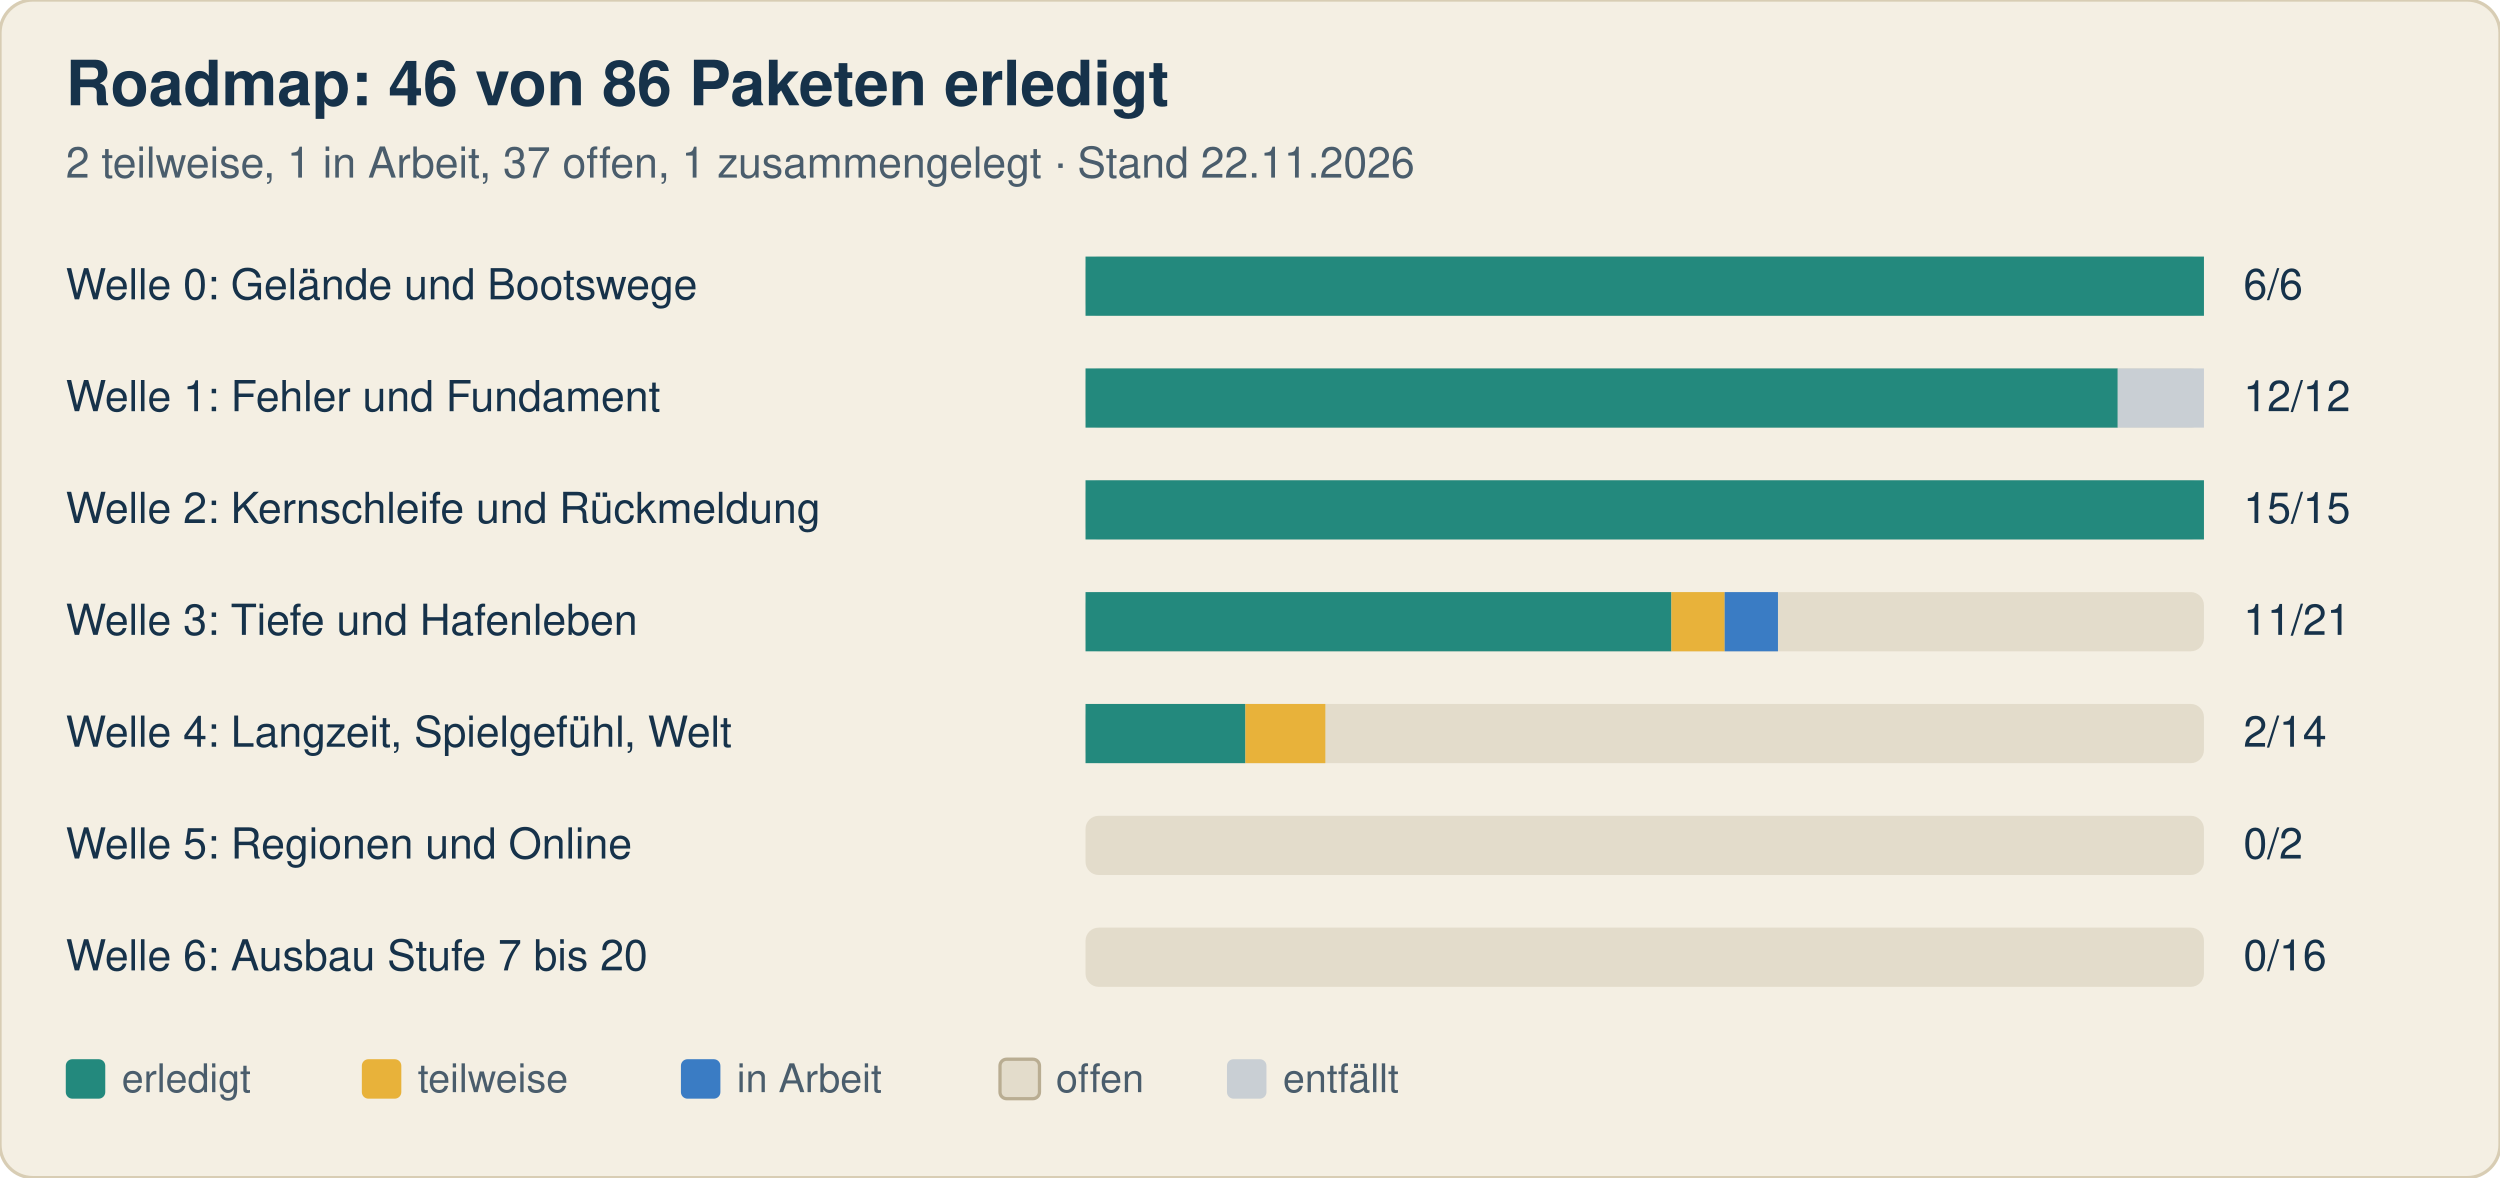
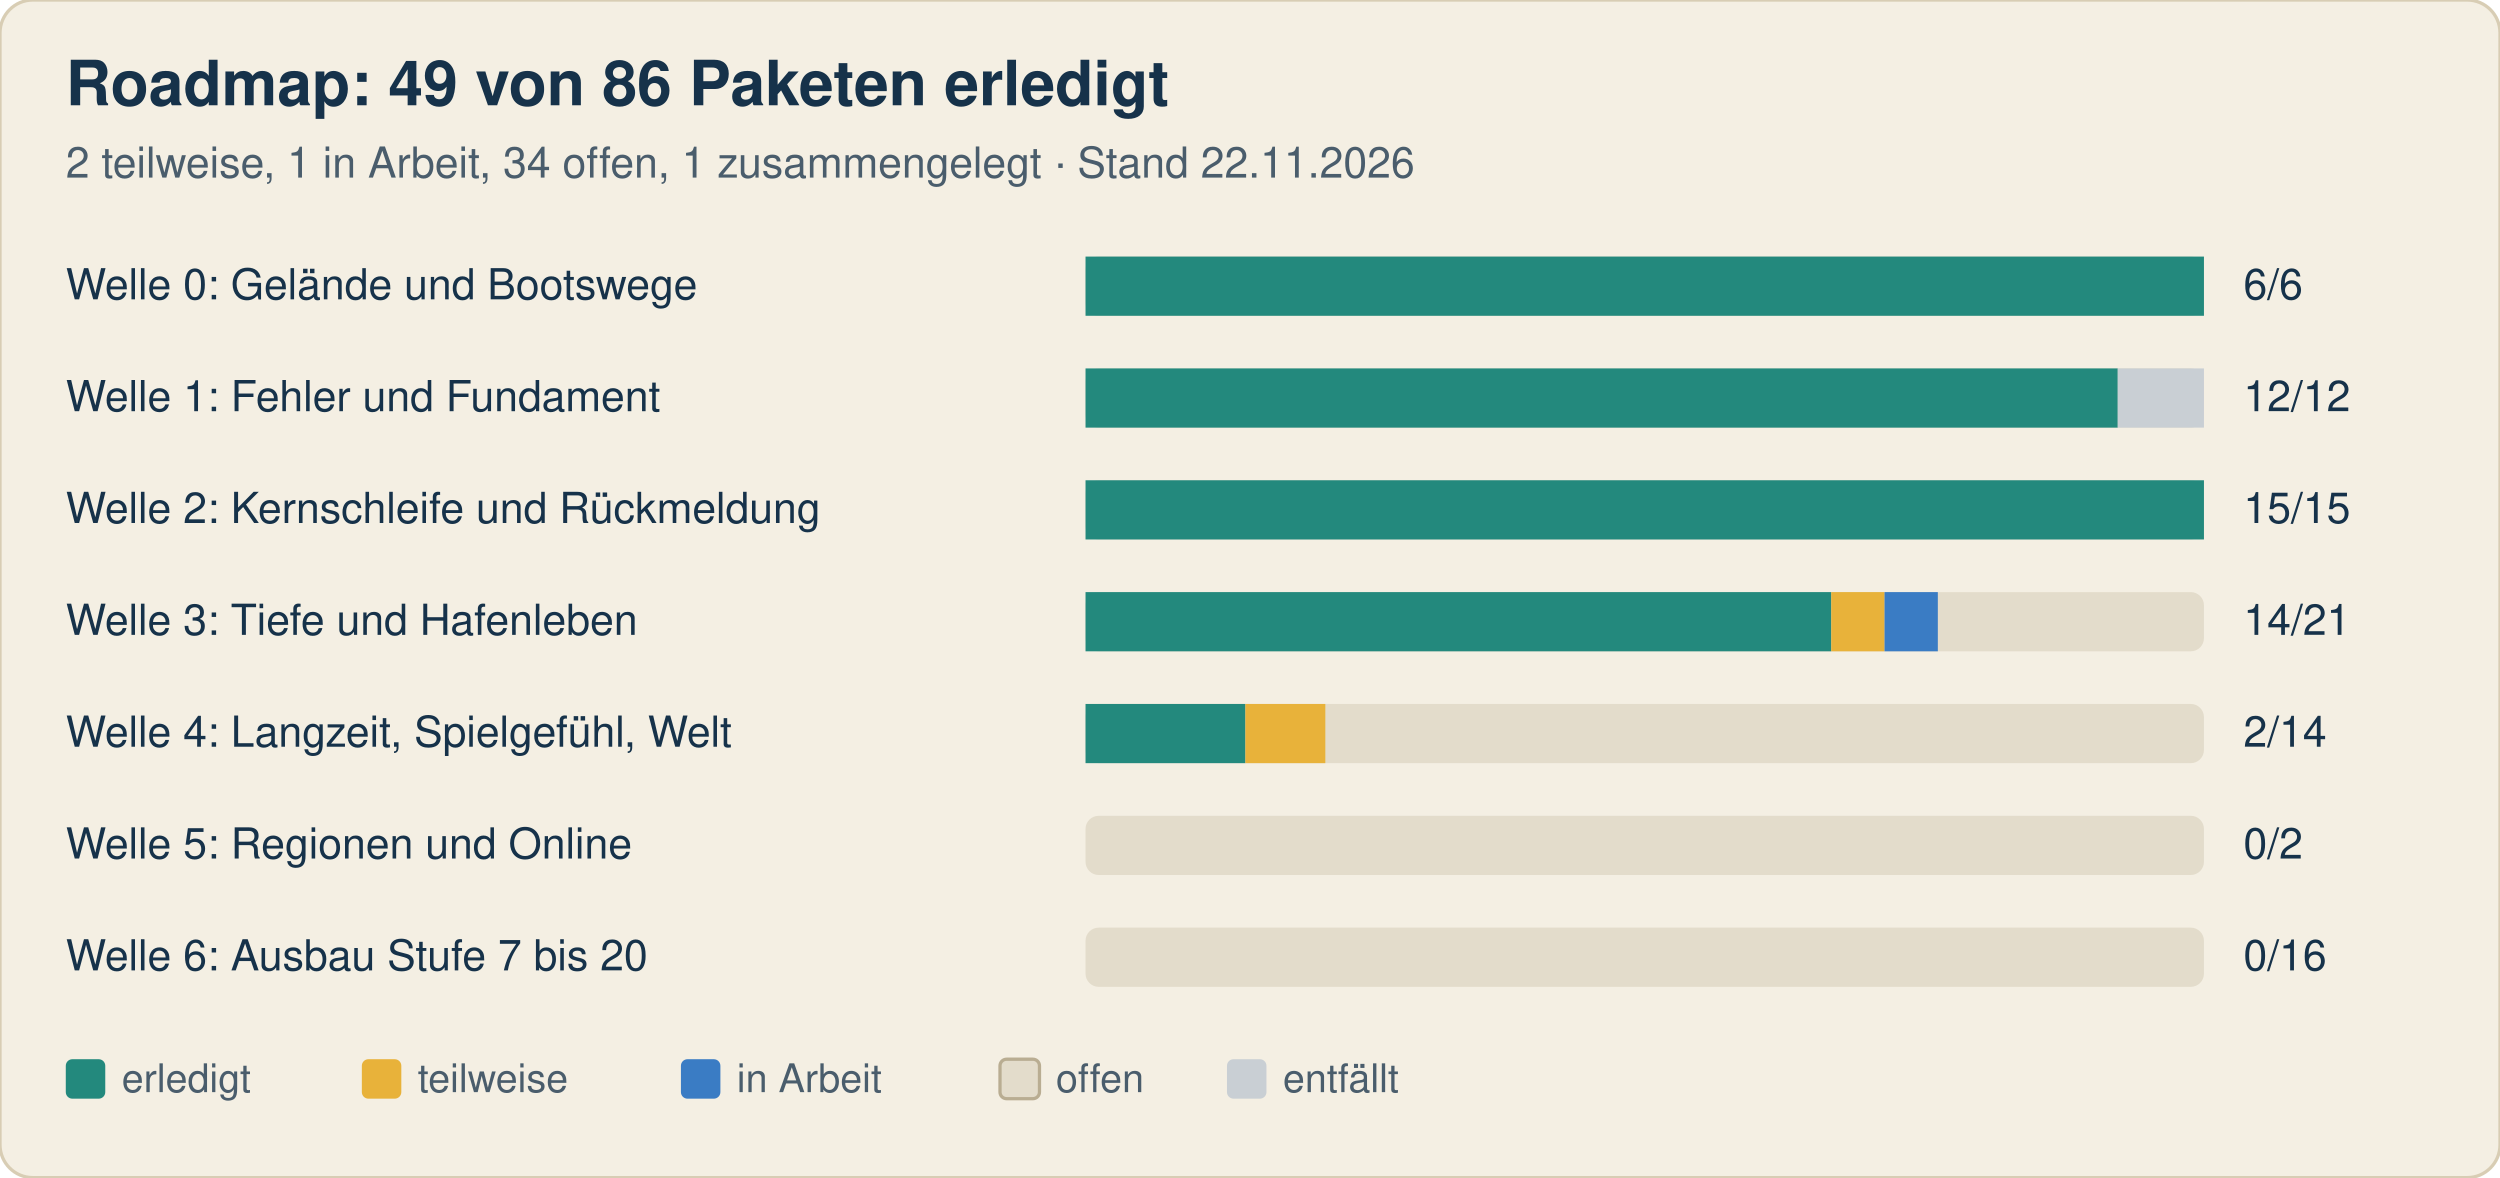
<svg xmlns="http://www.w3.org/2000/svg" width="760" height="358" viewBox="0 0 760 358" font-family="-apple-system, Segoe UI, Helvetica, Arial, sans-serif">
  <rect width="760" height="358" rx="10" fill="#f4efe3" stroke="#d8cdb4" />
-   <text x="20" y="32" font-size="19" font-weight="700" fill="#16324a">Roadmap: 46 von 86 Paketen erledigt</text>
-   <text x="20" y="54" font-size="13" fill="#4a5d6c">2 teilweise, 1 in Arbeit, 37 offen, 1 zusammengelegt · Stand 22.11.2026</text>
+   <text x="20" y="32" font-size="19" font-weight="700" fill="#16324a">Roadmap: 49 von 86 Paketen erledigt</text>
+   <text x="20" y="54" font-size="13" fill="#4a5d6c">2 teilweise, 1 in Arbeit, 34 offen, 1 zusammengelegt · Stand 22.11.2026</text>
  <text x="20" y="91" font-size="13" fill="#16324a">Welle 0: Gelände und Bootswege</text>
  <rect x="330" y="78" width="340" height="18" rx="4" fill="#e3dccb" />
  <rect x="330.0" y="78" width="340.0" height="18" fill="#23897d" />
  <text x="682" y="91" font-size="13" fill="#16324a">6/6</text>
  <text x="20" y="125" font-size="13" fill="#16324a">Welle 1: Fehler und Fundament</text>
  <rect x="330" y="112" width="340" height="18" rx="4" fill="#e3dccb" />
  <rect x="330.0" y="112" width="313.8" height="18" fill="#23897d" />
  <rect x="643.8" y="112" width="26.2" height="18" fill="#c9cfd4" />
  <text x="682" y="125" font-size="13" fill="#16324a">12/12</text>
  <text x="20" y="159" font-size="13" fill="#16324a">Welle 2: Kernschleife und Rückmeldung</text>
  <rect x="330" y="146" width="340" height="18" rx="4" fill="#e3dccb" />
  <rect x="330.0" y="146" width="340.0" height="18" fill="#23897d" />
  <text x="682" y="159" font-size="13" fill="#16324a">15/15</text>
  <text x="20" y="193" font-size="13" fill="#16324a">Welle 3: Tiefe und Hafenleben</text>
  <rect x="330" y="180" width="340" height="18" rx="4" fill="#e3dccb" />
-   <rect x="330.0" y="180" width="178.1" height="18" fill="#23897d" />
-   <rect x="508.1" y="180" width="16.2" height="18" fill="#e8b23a" />
-   <rect x="524.3" y="180" width="16.2" height="18" fill="#3a7cc4" />
-   <text x="682" y="193" font-size="13" fill="#16324a">11/21</text>
+   <rect x="330.0" y="180" width="226.7" height="18" fill="#23897d" />
+   <rect x="556.7" y="180" width="16.2" height="18" fill="#e8b23a" />
+   <rect x="572.9" y="180" width="16.2" height="18" fill="#3a7cc4" />
+   <text x="682" y="193" font-size="13" fill="#16324a">14/21</text>
  <text x="20" y="227" font-size="13" fill="#16324a">Welle 4: Langzeit, Spielgefühl, Welt</text>
  <rect x="330" y="214" width="340" height="18" rx="4" fill="#e3dccb" />
  <rect x="330.0" y="214" width="48.6" height="18" fill="#23897d" />
  <rect x="378.6" y="214" width="24.3" height="18" fill="#e8b23a" />
  <text x="682" y="227" font-size="13" fill="#16324a">2/14</text>
  <text x="20" y="261" font-size="13" fill="#16324a">Welle 5: Regionen und Online</text>
  <rect x="330" y="248" width="340" height="18" rx="4" fill="#e3dccb" />
  <text x="682" y="261" font-size="13" fill="#16324a">0/2</text>
  <text x="20" y="295" font-size="13" fill="#16324a">Welle 6: Ausbau Stufe 7 bis 20</text>
  <rect x="330" y="282" width="340" height="18" rx="4" fill="#e3dccb" />
  <text x="682" y="295" font-size="13" fill="#16324a">0/16</text>
  <rect x="20" y="322" width="12" height="12" rx="2" fill="#23897d" />
  <text x="37" y="332" font-size="12" fill="#4a5d6c">erledigt</text>
  <rect x="110" y="322" width="12" height="12" rx="2" fill="#e8b23a" />
  <text x="127" y="332" font-size="12" fill="#4a5d6c">teilweise</text>
  <rect x="207" y="322" width="12" height="12" rx="2" fill="#3a7cc4" />
  <text x="224" y="332" font-size="12" fill="#4a5d6c">in Arbeit</text>
  <rect x="304" y="322" width="12" height="12" rx="2" fill="#e3dccb" stroke="#b9ad92" />
  <text x="321" y="332" font-size="12" fill="#4a5d6c">offen</text>
  <rect x="373" y="322" width="12" height="12" rx="2" fill="#c9cfd4" />
  <text x="390" y="332" font-size="12" fill="#4a5d6c">entfällt</text>
</svg>
